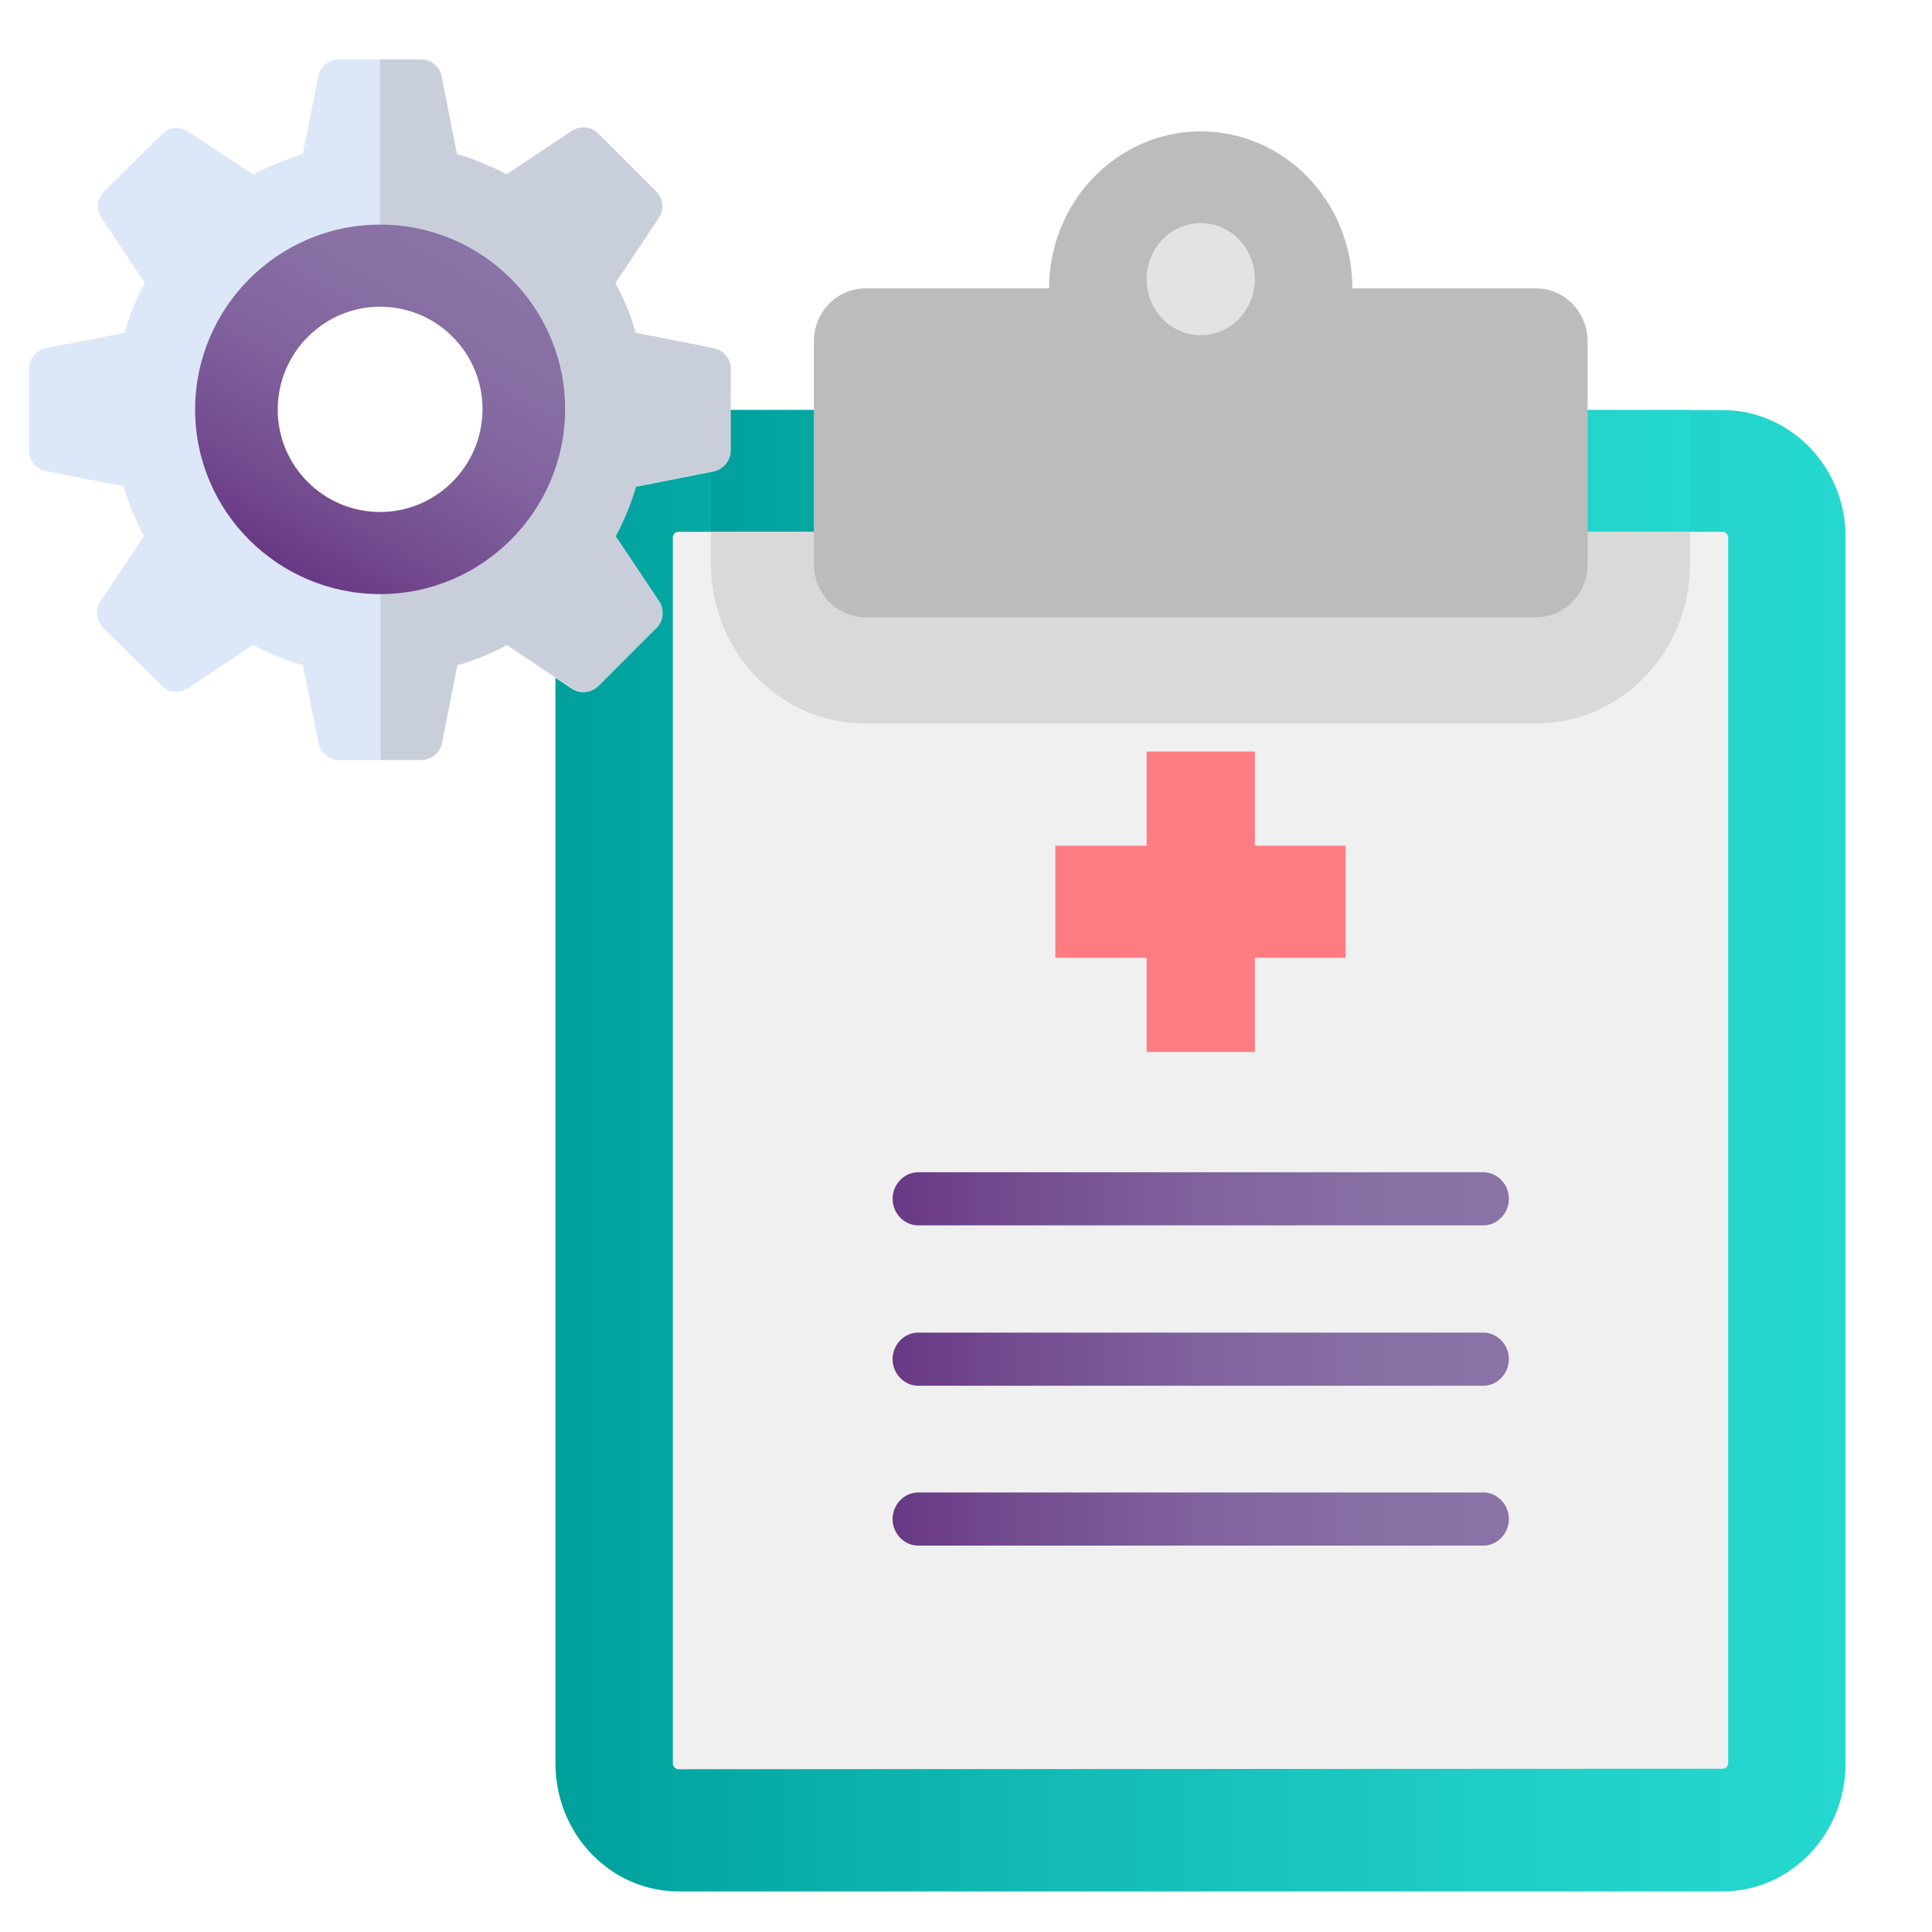
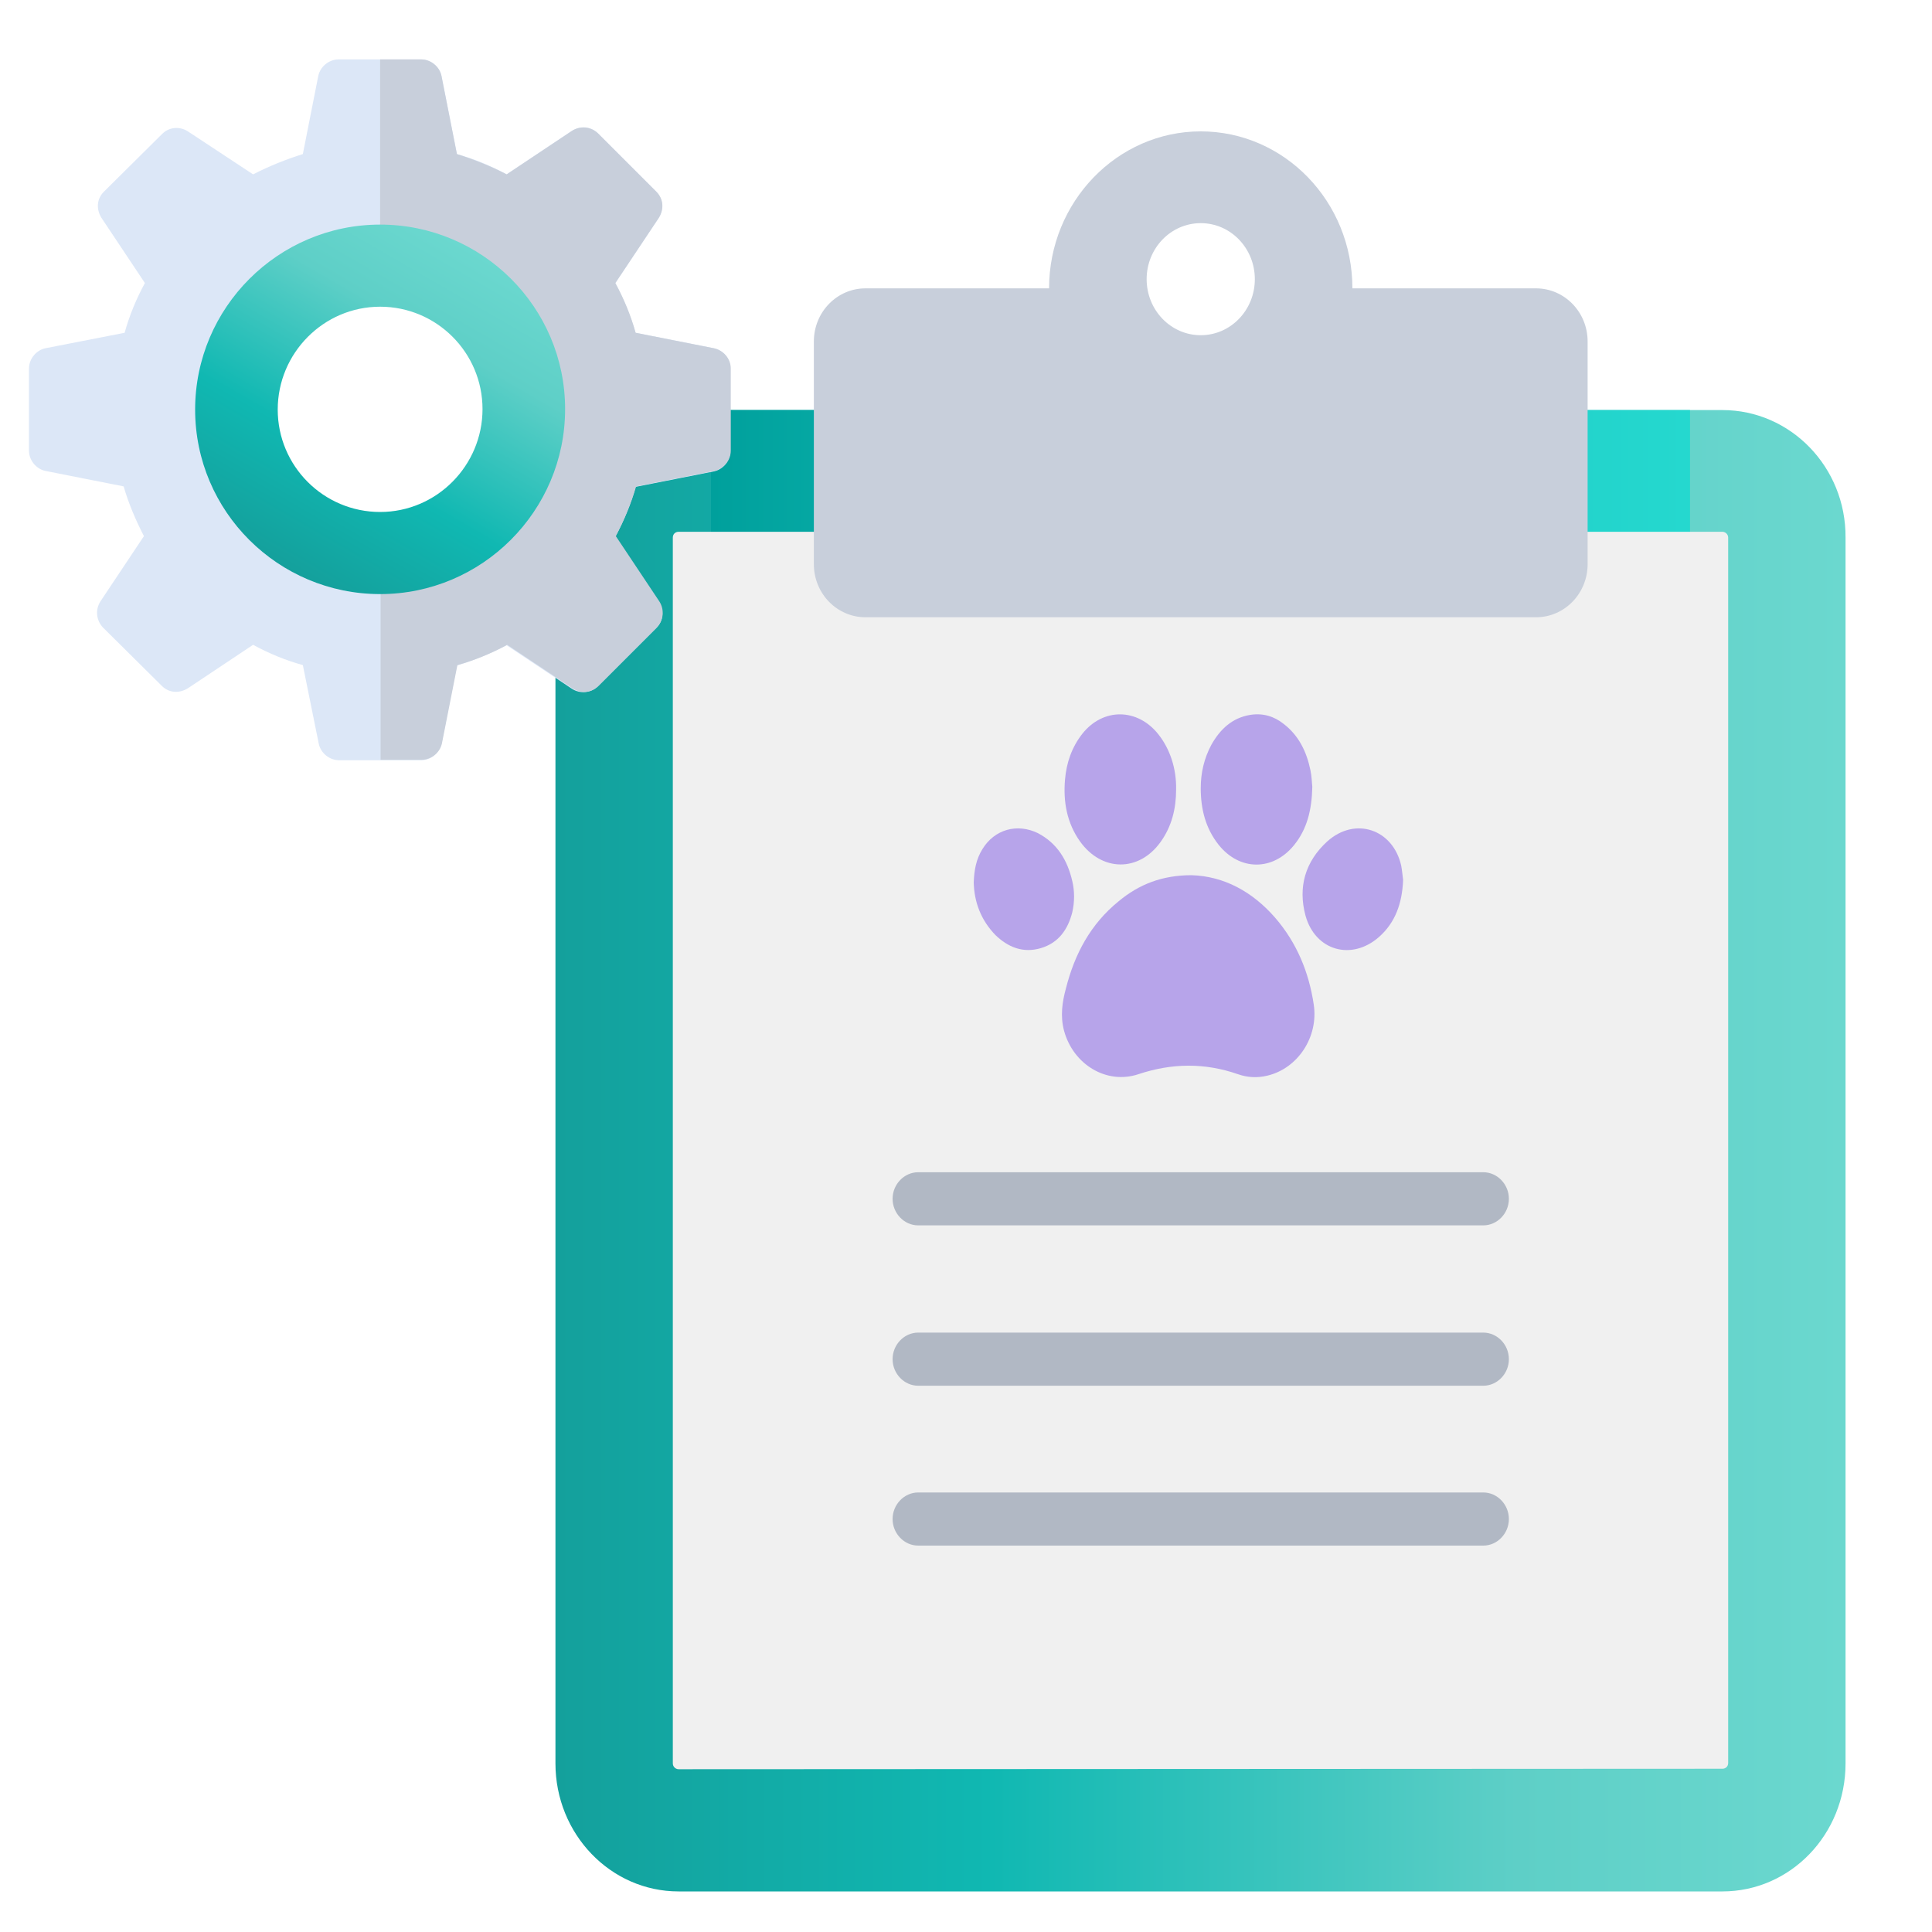
<svg xmlns="http://www.w3.org/2000/svg" version="1.1" id="Capa_1" x="0px" y="0px" viewBox="0 0 400 400" style="enable-background:new 0 0 400 400;" xml:space="preserve">
  <style type="text/css">
- 	.st0{fill:url(#SVGID_1_);}
- 	.st1{fill:url(#SVGID_00000110467904878764651840000010439979972903689129_);}
- 	.st2{fill:#F0F0F0;}
- 	.st3{fill:#D9D9D9;}
- 	.st4{fill:#BCBCBC;}
- 	.st5{fill:#E3E3E3;}
- 	.st6{fill:url(#SVGID_00000147937303724554214440000002453577326372778671_);}
- 	.st7{fill:url(#SVGID_00000054951203719467653500000006317575022924458680_);}
- 	.st8{fill:url(#SVGID_00000019659634798278000940000007215463810047912881_);}
- 	.st9{fill:#FC7C81;}
- 	.st10{fill:#DCE7F7;}
- 	.st11{fill:#C8CFDB;}
- 	.st12{fill:url(#SVGID_00000070806860176261126940000014608636842367488671_);}
+ 	.st0{fill:#D9D9D9;}
+ 	.st1{fill:url(#SVGID_1_);}
+ 	.st2{fill:url(#SVGID_2_);}
+ 	.st3{fill:#F0F0F0;}
+ 	.st4{fill:#C8CFDB;}
+ 	.st5{fill:#B1B8C4;}
+ 	.st6{fill:#DCE7F7;}
+ 	.st7{fill:url(#SVGID_3_);}
+ 	.st8{fill:#B7A4EA;}
</style>
+   <path class="st0" d="M147.2,110.1v6.7c0,18.2,14.3,33,31.9,33H318c17.6,0,31.9-14.8,31.9-33v-6.7  C349.9,110.1,147.2,110.1,147.2,110.1z" />
+   <linearGradient id="SVGID_1_" gradientUnits="userSpaceOnUse" x1="115" y1="36.25" x2="382.101" y2="36.25" gradientTransform="matrix(1 0 0 1 0 202)">
+     <stop offset="0" style="stop-color:#14A09C" />
+     <stop offset="0.338" style="stop-color:#10B8B2" />
+     <stop offset="0.745" style="stop-color:#5ECFC7" />
+     <stop offset="1" style="stop-color:#6BD8CF" />
+   </linearGradient>
+   <path class="st1" d="M356.6,84.9H140.5c-14.1,0-25.5,11.8-25.5,26.5v253.7c0,14.6,11.4,26.5,25.5,26.5h216.1  c14.1,0,25.5-11.8,25.5-26.5V111.3C382.2,96.7,370.7,84.9,356.6,84.9z" />
+   <linearGradient id="SVGID_2_" gradientUnits="userSpaceOnUse" x1="147.2" y1="-84.65" x2="349.9" y2="-84.65" gradientTransform="matrix(1 0 0 1 0 202)">
+     <stop offset="0" style="stop-color:#00A09C" />
+     <stop offset="0.338" style="stop-color:#10B8B2" />
+     <stop offset="0.745" style="stop-color:#1FCFC7" />
+     <stop offset="1" style="stop-color:#25D8CF" />
+   </linearGradient>
+   <path class="st2" d="M147.2,84.9v31.9c0,18.2,14.3,33,31.9,33H318c17.6,0,31.9-14.8,31.9-33V84.9H147.2z" />
+   <path class="st3" d="M140.5,366.3c-0.6,0-1.2-0.5-1.2-1.2V111.3c0-0.7,0.5-1.2,1.2-1.2h216.1c0.6,0,1.2,0.5,1.2,1.2V365  c0,0.7-0.5,1.2-1.2,1.2L140.5,366.3L140.5,366.3z" />
  <g>
-     <linearGradient id="SVGID_1_" gradientUnits="userSpaceOnUse" x1="114.96" y1="238.186" x2="382.175" y2="238.186">
-       <stop offset="0" style="stop-color:#00A09C" />
-       <stop offset="0.338" style="stop-color:#10B8B2" />
-       <stop offset="0.745" style="stop-color:#1FCFC7" />
-       <stop offset="1" style="stop-color:#25D8CF" />
-     </linearGradient>
-     <path class="st0" d="M356.6,84.9H140.5c-14.1,0-25.5,11.8-25.5,26.5v253.7c0,14.6,11.4,26.5,25.5,26.5h216.1   c14.1,0,25.5-11.8,25.5-26.5V111.3C382.2,96.7,370.7,84.9,356.6,84.9z" />
-     <linearGradient id="SVGID_00000162340303727972766120000013090309935640729262_" gradientUnits="userSpaceOnUse" x1="147.246" y1="117.344" x2="349.89" y2="117.344">
-       <stop offset="0" style="stop-color:#00A09C" />
-       <stop offset="0.338" style="stop-color:#10B8B2" />
-       <stop offset="0.745" style="stop-color:#1FCFC7" />
-       <stop offset="1" style="stop-color:#25D8CF" />
-     </linearGradient>
-     <path style="fill:url(#SVGID_00000162340303727972766120000013090309935640729262_);" d="M147.2,84.9v31.9c0,18.2,14.3,33,31.9,33   H318c17.6,0,31.9-14.8,31.9-33V84.9H147.2z" />
-     <path class="st2" d="M140.5,366.3c-0.6,0-1.2-0.5-1.2-1.2V111.3c0-0.7,0.5-1.2,1.2-1.2h216.1c0.6,0,1.2,0.5,1.2,1.2v253.7   c0,0.7-0.5,1.2-1.2,1.2L140.5,366.3L140.5,366.3z" />
-     <path class="st3" d="M147.2,110.1v6.7c0,18.2,14.3,33,31.9,33H318c17.6,0,31.9-14.8,31.9-33v-6.7   C349.9,110.1,147.2,110.1,147.2,110.1z" />
-     <path class="st4" d="M318,59.7h-38c0-18-14.1-32.5-31.4-32.5s-31.4,14.6-31.4,32.5h-38c-5.9,0-10.7,4.9-10.7,11v46.1   c0,6.1,4.8,11,10.7,11H318c5.9,0,10.7-4.9,10.7-11V70.7C328.7,64.6,323.9,59.7,318,59.7z" />
-     <ellipse class="st5" cx="248.6" cy="57.8" rx="11.2" ry="11.6" />
-     <linearGradient id="SVGID_00000165198160309152338940000017843523719421000623_" gradientUnits="userSpaceOnUse" x1="184.758" y1="248.167" x2="312.377" y2="248.167">
-       <stop offset="0" style="stop-color:#683884" />
-       <stop offset="0.192" style="stop-color:#734B8F" />
-       <stop offset="0.478" style="stop-color:#80619C" />
-       <stop offset="0.752" style="stop-color:#876EA3" />
-       <stop offset="1" style="stop-color:#8A73A6" />
-     </linearGradient>
-     <path style="fill:url(#SVGID_00000165198160309152338940000017843523719421000623_);" d="M307.1,253.7h-117c-2.9,0-5.3-2.5-5.3-5.5   c0-3,2.4-5.5,5.3-5.5h117c2.9,0,5.3,2.5,5.3,5.5C312.4,251.2,310,253.7,307.1,253.7z" />
-     <linearGradient id="SVGID_00000155858586819373024500000006105000563711126968_" gradientUnits="userSpaceOnUse" x1="184.758" y1="281.357" x2="312.377" y2="281.357">
-       <stop offset="0" style="stop-color:#683884" />
-       <stop offset="0.192" style="stop-color:#734B8F" />
-       <stop offset="0.478" style="stop-color:#80619C" />
-       <stop offset="0.752" style="stop-color:#876EA3" />
-       <stop offset="1" style="stop-color:#8A73A6" />
-     </linearGradient>
-     <path style="fill:url(#SVGID_00000155858586819373024500000006105000563711126968_);" d="M307.1,286.9h-117c-2.9,0-5.3-2.5-5.3-5.5   s2.4-5.5,5.3-5.5h117c2.9,0,5.3,2.5,5.3,5.5C312.4,284.4,310,286.9,307.1,286.9z" />
-     <linearGradient id="SVGID_00000173142141480732483140000015272727837399277721_" gradientUnits="userSpaceOnUse" x1="184.758" y1="314.548" x2="312.377" y2="314.548">
-       <stop offset="0" style="stop-color:#683884" />
-       <stop offset="0.192" style="stop-color:#734B8F" />
-       <stop offset="0.478" style="stop-color:#80619C" />
-       <stop offset="0.752" style="stop-color:#876EA3" />
-       <stop offset="1" style="stop-color:#8A73A6" />
-     </linearGradient>
-     <path style="fill:url(#SVGID_00000173142141480732483140000015272727837399277721_);" d="M307.1,320h-117c-2.9,0-5.3-2.5-5.3-5.5   s2.4-5.5,5.3-5.5h117c2.9,0,5.3,2.5,5.3,5.5S310,320,307.1,320z" />
-     <polygon class="st9" points="278.6,175.1 259.8,175.1 259.8,155.6 237.4,155.6 237.4,175.1 218.5,175.1 218.5,198.3 237.4,198.3    237.4,217.8 259.8,217.8 259.8,198.3 278.6,198.3  " />
+     <g id="XMLID_1_">
+       <g>
+         <path class="st4" d="M328.7,70.7v46.1c0,6.1-4.8,11-10.7,11H179.2c-5.9,0-10.7-4.9-10.7-11V70.7c0-6.1,4.8-11,10.7-11h38     c0-17.9,14.1-32.5,31.4-32.5S280,41.7,280,59.7h38C323.9,59.7,328.7,64.6,328.7,70.7z M259.8,57.8c0-6.4-5-11.6-11.2-11.6     c-6.2,0-11.2,5.2-11.2,11.6c0,6.4,5,11.6,11.2,11.6C254.8,69.4,259.8,64.2,259.8,57.8z" />
+       </g>
+       <g>
+ 		</g>
+     </g>
  </g>
-   <path class="st10" d="M147.8,72.1l-16.2-3.2c-1-3.5-2.5-7-4.2-10.3l9-13.5c1.1-1.7,0.9-3.9-0.5-5.4l-12.1-12.1  c-1.5-1.5-3.6-1.6-5.4-0.5l-13.5,9c-3.3-1.8-6.7-3.2-10.3-4.2l-3.2-16.2c-0.4-1.9-2.2-3.4-4.2-3.4H70.1c-2,0-3.8,1.5-4.2,3.4  l-3.2,16.2c-3.5,1.1-7,2.5-10.3,4.2l-13.5-8.9c-1.7-1.1-3.9-0.9-5.3,0.5L21.5,39.7c-1.5,1.5-1.6,3.6-0.5,5.4L30,58.6  c-1.8,3.3-3.2,6.7-4.2,10.3L9.4,72.1c-1.9,0.4-3.4,2.2-3.4,4.2v17c0,2,1.5,3.8,3.4,4.2l16.2,3.2c1,3.5,2.5,7,4.2,10.3l-9,13.5  c-1.1,1.7-0.9,3.9,0.5,5.4L33.5,142c1.5,1.5,3.6,1.6,5.4,0.5l13.5-9c3.3,1.8,6.7,3.2,10.3,4.2L66,154c0.4,1.9,2.2,3.4,4.2,3.4h17  c2,0,3.8-1.5,4.2-3.4l3.2-16.2c3.5-1.1,7-2.5,10.3-4.2l13.5,9c1.7,1.1,3.9,0.9,5.4-0.5l12.1-12.1c1.5-1.5,1.6-3.6,0.5-5.4l-9-13.5  c1.8-3.3,3.2-6.7,4.2-10.3l16.2-3.2c1.9-0.4,3.4-2.2,3.4-4.2v-17C151.3,74.2,149.7,72.5,147.8,72.1z M78.7,110.3  c-14,0-25.5-11.5-25.5-25.5s11.5-25.5,25.5-25.5s25.5,11.5,25.5,25.5C104.1,98.9,92.7,110.3,78.7,110.3z" />
-   <path class="st11" d="M151.3,76.3v17c0,2-1.5,3.8-3.4,4.2l-16.2,3.2c-1,3.5-2.5,7-4.2,10.3l9,13.5c1.1,1.7,0.9,3.9-0.5,5.4  l-12.1,12.1c-1.5,1.5-3.6,1.6-5.4,0.5l-13.5-9c-3.3,1.8-6.7,3.2-10.3,4.2l-3.2,16.2c-0.4,1.9-2.2,3.4-4.2,3.4h-8.5v-47.1  c14,0,25.5-11.5,25.5-25.5S92.7,59.4,78.7,59.4V12.3h8.5c2,0,3.8,1.5,4.2,3.4l3.2,16.2c3.5,1.1,7,2.5,10.3,4.2l13.5-9  c1.7-1.1,3.9-0.9,5.4,0.5l12.1,12.1c1.5,1.5,1.6,3.6,0.5,5.4l-9,13.5c1.8,3.3,3.2,6.7,4.2,10.3l16.2,3.2  C149.7,72.5,151.3,74.2,151.3,76.3z" />
-   <linearGradient id="SVGID_00000023252794458928554350000011321116630780876963_" gradientUnits="userSpaceOnUse" x1="59.534" y1="-160.011" x2="97.788" y2="-93.754" gradientTransform="matrix(1 0 0 -1 0 -42.1102)">
-     <stop offset="0" style="stop-color:#683884" />
-     <stop offset="0.192" style="stop-color:#734B8F" />
-     <stop offset="0.478" style="stop-color:#80619C" />
-     <stop offset="0.752" style="stop-color:#876EA3" />
-     <stop offset="1" style="stop-color:#8A73A6" />
+   <path class="st5" d="M307.1,253.7h-117c-2.9,0-5.3-2.5-5.3-5.5s2.4-5.5,5.3-5.5h117c2.9,0,5.3,2.5,5.3,5.5S310,253.7,307.1,253.7z" />
+   <path class="st5" d="M307.1,286.9h-117c-2.9,0-5.3-2.5-5.3-5.5s2.4-5.5,5.3-5.5h117c2.9,0,5.3,2.5,5.3,5.5S310,286.9,307.1,286.9z" />
+   <path class="st5" d="M307.1,320h-117c-2.9,0-5.3-2.5-5.3-5.5s2.4-5.5,5.3-5.5h117c2.9,0,5.3,2.5,5.3,5.5S310,320,307.1,320z" />
+   <path class="st6" d="M147.8,72.1l-16.2-3.2c-1-3.5-2.5-7-4.2-10.3l9-13.5c1.1-1.7,0.9-3.9-0.5-5.4l-12.1-12.1  c-1.5-1.5-3.6-1.6-5.4-0.5l-13.5,9c-3.3-1.8-6.7-3.2-10.3-4.2l-3.2-16.2c-0.4-1.9-2.2-3.4-4.2-3.4H70.1c-2,0-3.8,1.5-4.2,3.4  l-3.2,16.2c-3.5,1.1-7,2.5-10.3,4.2l-13.5-8.9c-1.7-1.1-3.9-0.9-5.3,0.5l-12.1,12c-1.5,1.5-1.6,3.6-0.5,5.4l9,13.5  c-1.8,3.3-3.2,6.7-4.2,10.3L9.4,72.1C7.5,72.5,6,74.3,6,76.3v17c0,2,1.5,3.8,3.4,4.2l16.2,3.2c1,3.5,2.5,7,4.2,10.3l-9,13.5  c-1.1,1.7-0.9,3.9,0.5,5.4L33.5,142c1.5,1.5,3.6,1.6,5.4,0.5l13.5-9c3.3,1.8,6.7,3.2,10.3,4.2L66,154c0.4,1.9,2.2,3.4,4.2,3.4h17  c2,0,3.8-1.5,4.2-3.4l3.2-16.2c3.5-1.1,7-2.5,10.3-4.2l13.5,9c1.7,1.1,3.9,0.9,5.4-0.5l12.1-12.1c1.5-1.5,1.6-3.6,0.5-5.4l-9-13.5  c1.8-3.3,3.2-6.7,4.2-10.3l16.2-3.2c1.9-0.4,3.4-2.2,3.4-4.2v-17C151.3,74.2,149.7,72.5,147.8,72.1z M78.7,110.3  c-14,0-25.5-11.5-25.5-25.5s11.5-25.5,25.5-25.5s25.5,11.5,25.5,25.5C104.1,98.9,92.7,110.3,78.7,110.3z" />
+   <path class="st4" d="M151.3,76.3v17c0,2-1.5,3.8-3.4,4.2l-16.2,3.2c-1,3.5-2.5,7-4.2,10.3l9,13.5c1.1,1.7,0.9,3.9-0.5,5.4L123.9,142  c-1.5,1.5-3.6,1.6-5.4,0.5l-13.5-9c-3.3,1.8-6.7,3.2-10.3,4.2l-3.2,16.2c-0.4,1.9-2.2,3.4-4.2,3.4h-8.5v-47.1  c14,0,25.5-11.5,25.5-25.5S92.7,59.4,78.7,59.4V12.3h8.5c2,0,3.8,1.5,4.2,3.4l3.2,16.2c3.5,1.1,7,2.5,10.3,4.2l13.5-9  c1.7-1.1,3.9-0.9,5.4,0.5l12.1,12.1c1.5,1.5,1.6,3.6,0.5,5.4l-9,13.5c1.8,3.3,3.2,6.7,4.2,10.3l16.2,3.2  C149.7,72.5,151.3,74.2,151.3,76.3z" />
+   <linearGradient id="SVGID_3_" gradientUnits="userSpaceOnUse" x1="59.568" y1="42.003" x2="97.832" y2="108.277" gradientTransform="matrix(1 0 0 -1 0 159.8898)">
+     <stop offset="0" style="stop-color:#14A09C" />
+     <stop offset="0.338" style="stop-color:#10B8B2" />
+     <stop offset="0.745" style="stop-color:#5ECFC7" />
+     <stop offset="1" style="stop-color:#6BD8CF" />
  </linearGradient>
-   <path style="fill:url(#SVGID_00000023252794458928554350000011321116630780876963_);" d="M78.7,46.5c-21.1,0-38.3,17.2-38.3,38.3  S57.6,123,78.7,123s38.3-17.2,38.3-38.3S99.8,46.5,78.7,46.5z M78.7,106c-11.7,0-21.2-9.5-21.2-21.2S67,63.5,78.7,63.5  s21.2,9.5,21.2,21.2S90.4,106,78.7,106z" />
+   <path class="st7" d="M78.7,46.5c-21.1,0-38.3,17.2-38.3,38.3S57.6,123,78.7,123S117,105.8,117,84.7S99.8,46.5,78.7,46.5z M78.7,106  c-11.7,0-21.2-9.5-21.2-21.2S67,63.5,78.7,63.5S99.9,73,99.9,84.7S90.4,106,78.7,106z" />
+   <g>
+     <path class="st8" d="M246.7,181.2c6.7,0.2,12.6,3.4,17.3,8.8c4.5,5.2,7,11.3,8,18c1,6.7-3.3,13.2-9.6,14.7   c-2.1,0.5-4.1,0.4-6.1-0.3c-6.9-2.4-13.7-2.3-20.6,0c-6.6,2.2-13.5-2-15.4-9c-0.8-3-0.4-5.9,0.4-8.8c1.8-7.1,5.1-13.3,10.9-18   C235.8,183.1,240.6,181.2,246.7,181.2z" />
+     <path class="st8" d="M271.7,162.9c-0.1,4.8-1.1,8.8-3.8,12.1c-4.4,5.4-11.3,5.3-15.6-0.1c-2.7-3.4-3.7-7.4-3.7-11.7   c0-3.2,0.7-6.2,2.2-9c1.8-3.2,4.3-5.6,8.1-6.2c2.6-0.4,4.9,0.3,6.9,1.9c3.1,2.4,4.7,5.7,5.5,9.5   C271.6,160.8,271.6,162.1,271.7,162.9z" />
+     <path class="st8" d="M243.5,163.5c0,3.9-0.9,7.6-3.2,10.8c-4.5,6.3-12.2,6.2-16.7-0.1c-2.7-3.8-3.5-8.2-3.1-12.8   c0.3-3.5,1.4-6.7,3.6-9.5c4.3-5.4,11.4-5.3,15.7,0.1C242.2,155,243.6,159.1,243.5,163.5z" />
+     <path class="st8" d="M201.6,182.7c0.1-2.6,0.5-4.8,1.8-6.9c2.5-4.1,7.2-5.4,11.5-3.3c4,2.1,6.1,5.6,7.1,9.9c0.5,2.1,0.5,4.3,0,6.5   c-0.9,3.5-2.8,6.3-6.5,7.4s-6.8-0.2-9.4-2.7C203.1,190.5,201.7,186.8,201.6,182.7z" />
+     <path class="st8" d="M290.5,182.2c-0.2,4.8-1.6,8.8-5,11.8c-5.7,5-13.2,2.8-15.2-4.4c-1.6-5.9-0.1-11.2,4.5-15.4   c5.8-5.2,13.6-2.5,15.3,5C290.3,180.3,290.4,181.4,290.5,182.2z" />
+   </g>
</svg>
